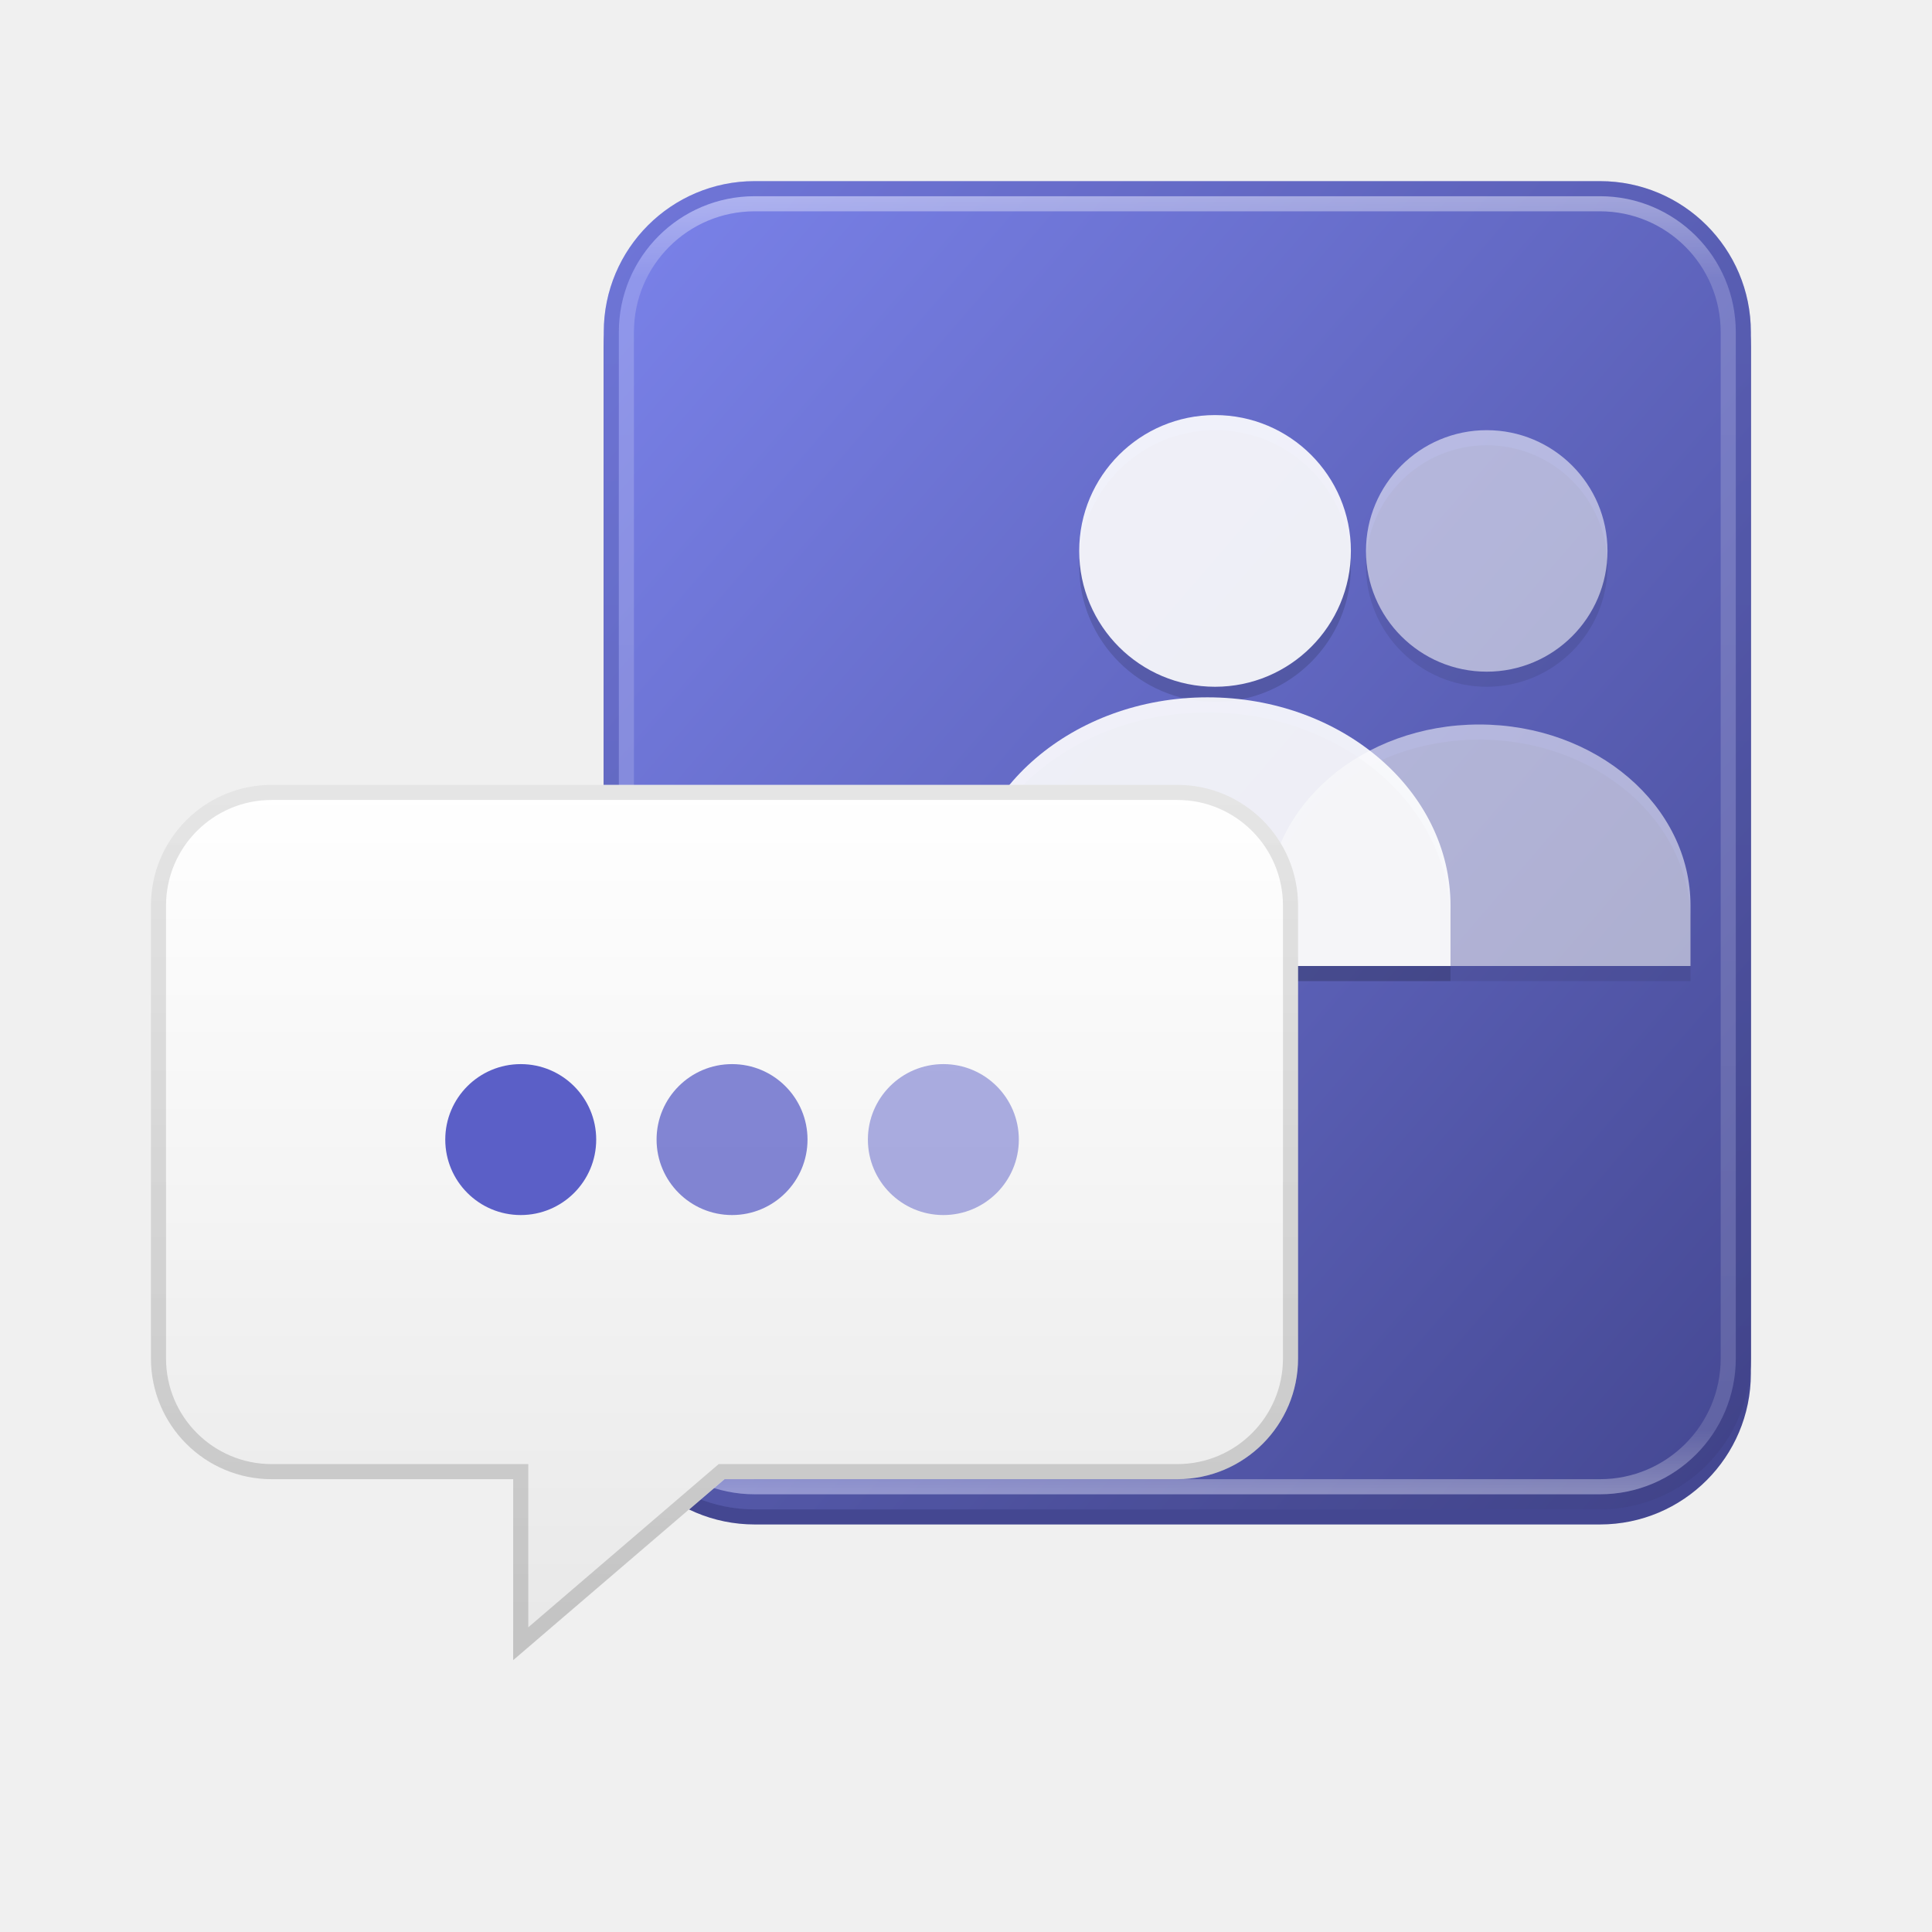
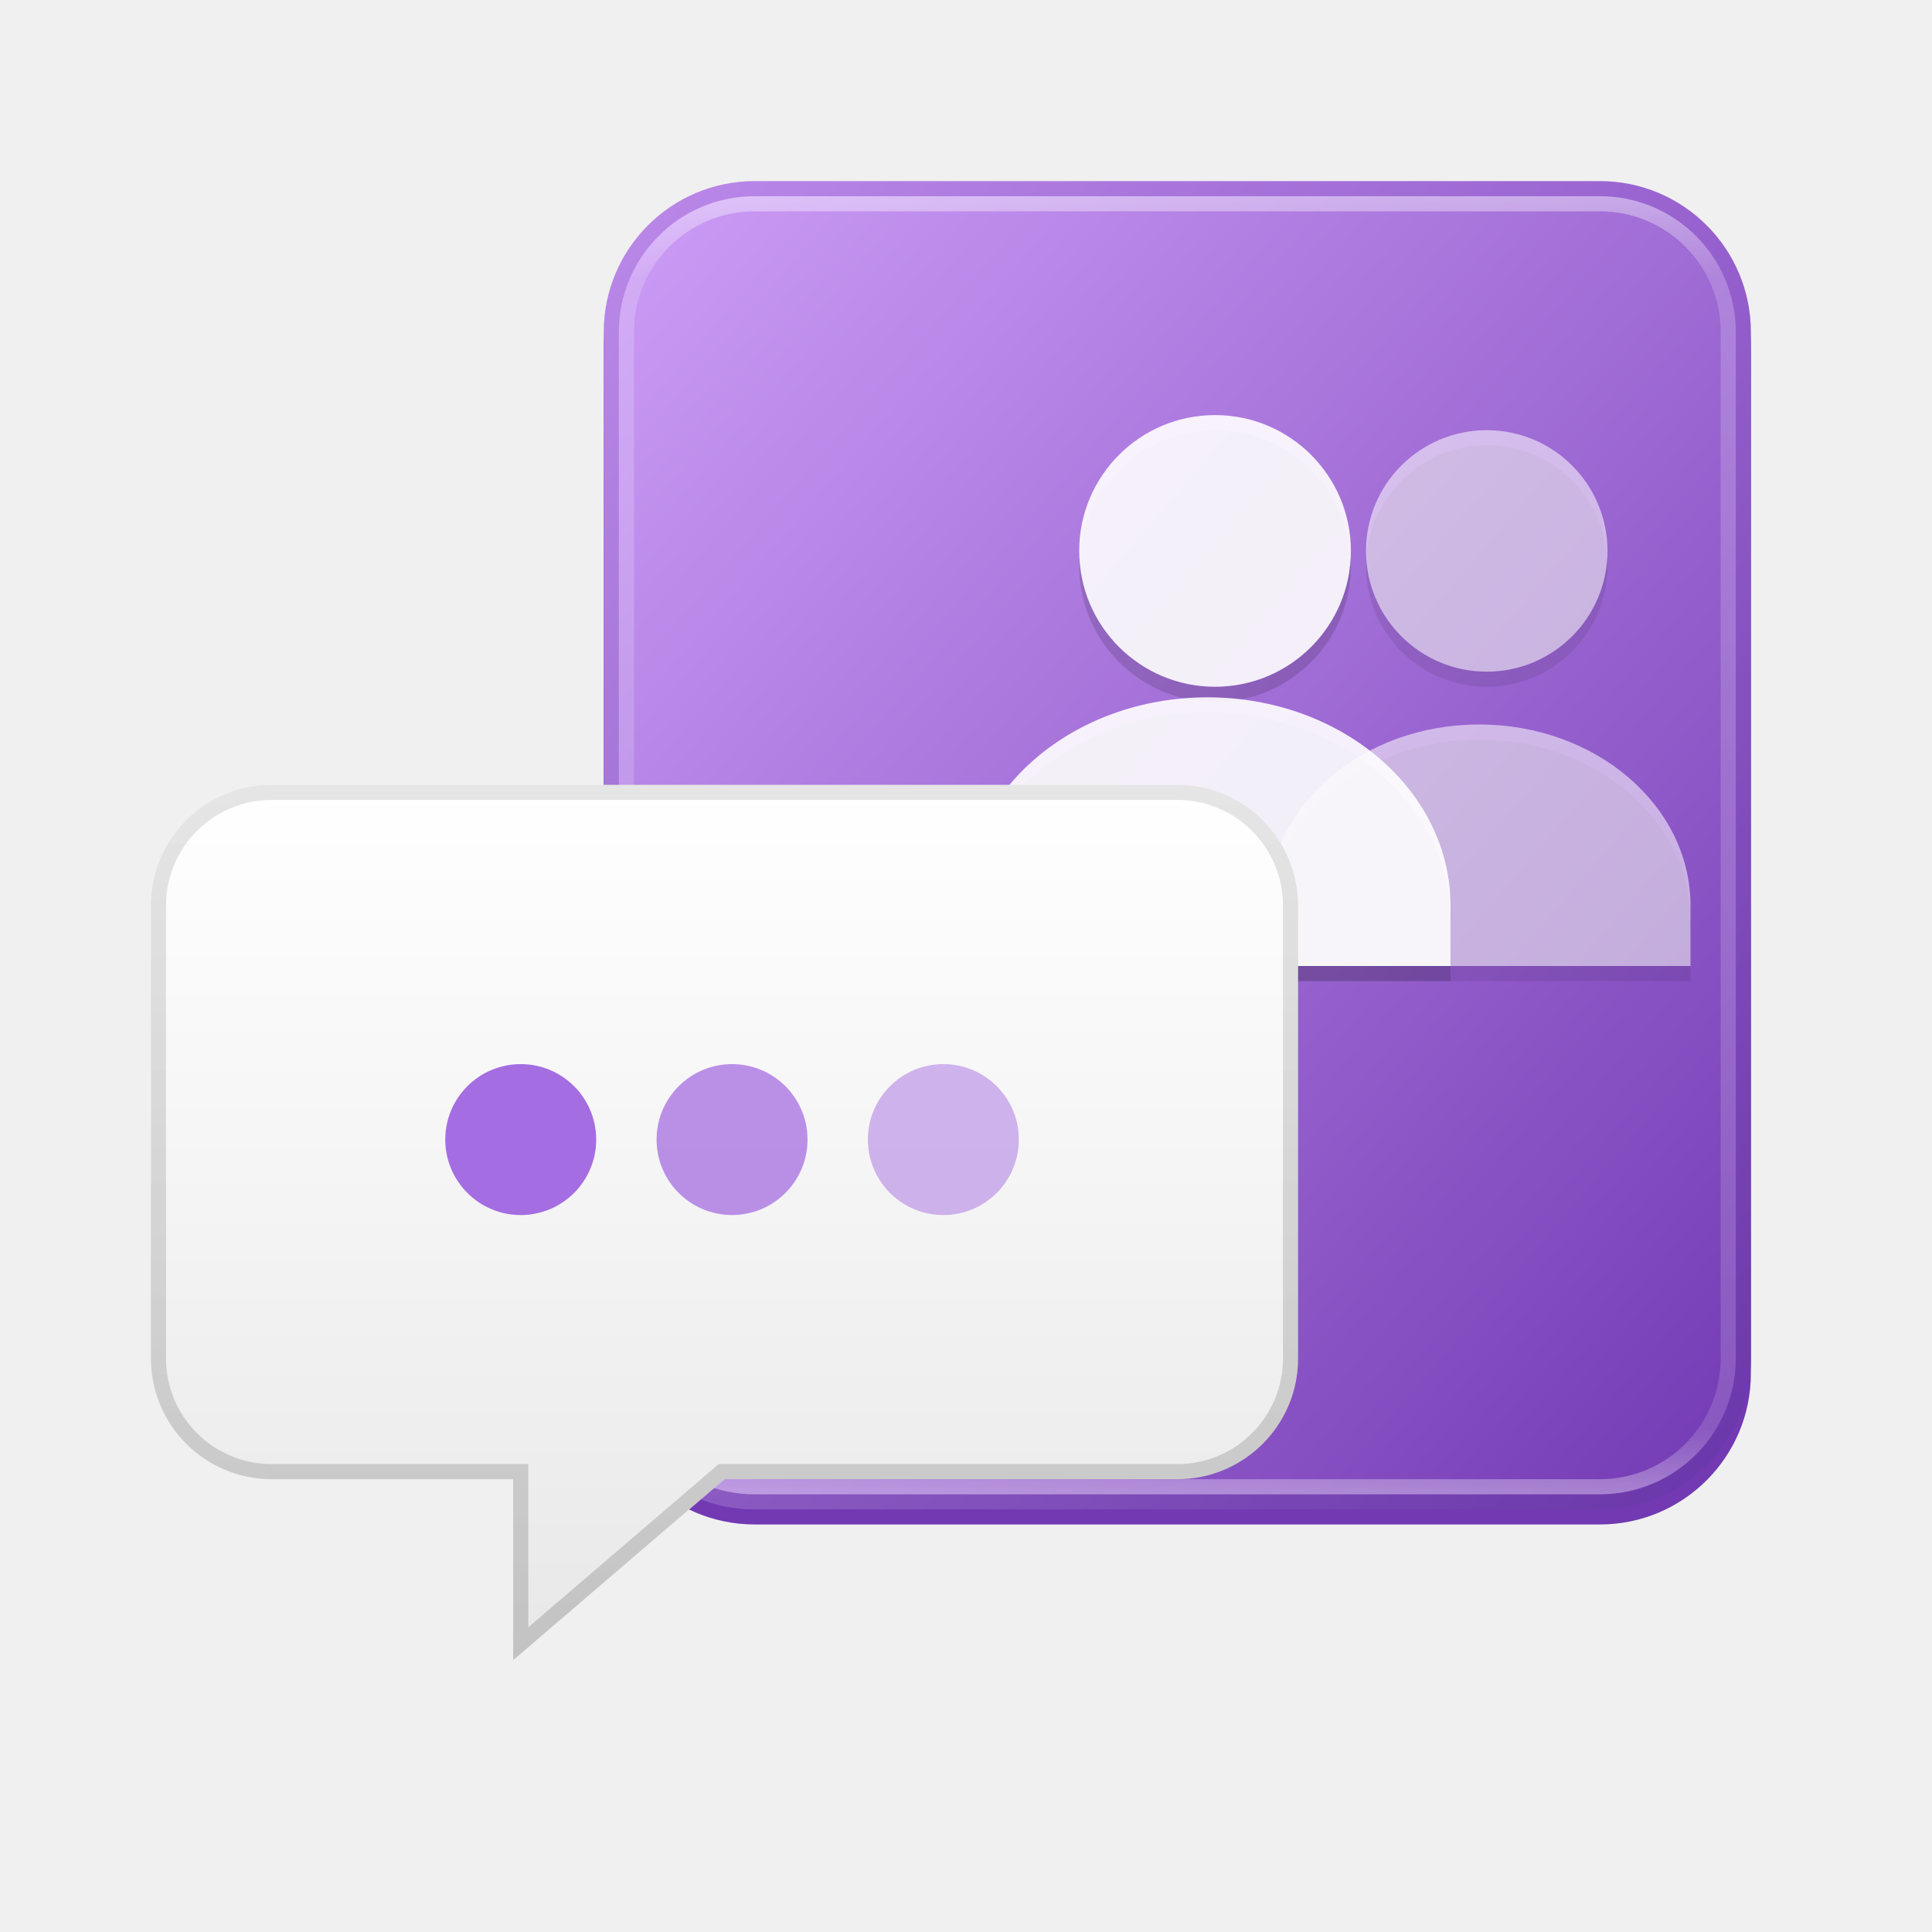
<svg xmlns="http://www.w3.org/2000/svg" width="128" height="128" viewBox="0 0 128 128">
  <defs>
    <filter id="sh" x="-20%" y="-20%" width="140%" height="150%">
      <feGaussianBlur in="SourceAlpha" stdDeviation="1" />
      <feOffset dy="1" />
      <feComponentTransfer>
        <feFuncA type="linear" slope=".3" />
      </feComponentTransfer>
      <feMerge>
        <feMergeNode />
        <feMergeNode in="SourceGraphic" />
      </feMerge>
    </filter>
    <radialGradient id="sol">
      <stop offset="0" stop-opacity="0" />
      <stop offset="1" stop-opacity="0" />
    </radialGradient>
    <linearGradient id="hl" x1="0" y1="0" x2="0" y2="1">
      <stop offset="0" stop-color="#fff" stop-opacity=".45" />
      <stop offset=".063" stop-color="#fff" stop-opacity=".2" />
      <stop offset=".95" stop-color="#fff" stop-opacity=".157" />
      <stop offset="1" stop-color="#fff" stop-opacity=".392" />
    </linearGradient>
    <linearGradient id="bk" x1="0" y1="0" x2="1" y2="1">
-       <stop offset="0" stop-color="#7b83eb" />
-       <stop offset="1" stop-color="#444791" />
+       <stop offset="0" stop-color="#cd9ef7" />
+       <stop offset="1" stop-color="#7239b3" />
    </linearGradient>
    <linearGradient id="bks" x1="0" y1="0" x2="0" y2="1">
-       <stop offset="0" stop-color="#444791" stop-opacity="1" />
-       <stop offset="1" stop-color="#2b2c5e" stop-opacity="1" />
+       <stop offset="0" stop-color="#7239b3" stop-opacity="1" />
+       <stop offset="1" stop-color="#452981" stop-opacity="1" />
    </linearGradient>
    <linearGradient id="pp" x1="0" y1="0" x2="0" y2="1">
      <stop offset="0" stop-color="#ffffff" stop-opacity="1" />
      <stop offset="1" stop-color="#e8e8e8" stop-opacity="1" />
    </linearGradient>
    <linearGradient id="pps" x1="0" y1="0" x2="0" y2="1">
      <stop offset="0" stop-color="#000" stop-opacity="0.1" />
      <stop offset="1" stop-color="#000" stop-opacity="0.16" />
    </linearGradient>
    <linearGradient id="ac" x1="0" y1="0" x2="0" y2="1">
-       <stop offset="0" stop-color="#7b83eb" stop-opacity="1" />
-       <stop offset="1" stop-color="#444791" stop-opacity="1" />
+       <stop offset="0" stop-color="#cd9ef7" stop-opacity="1" />
+       <stop offset="1" stop-color="#7239b3" stop-opacity="1" />
    </linearGradient>
  </defs>
-   <rect x="40" y="13" width="76" height="88" rx="10" fill="#444791" />
+   <rect x="40" y="13" width="76" height="88" rx="10" fill="#7239b3" />
  <rect x="40" y="12" width="76" height="88" rx="10" fill="url(#bk)" />
  <rect x="40.5" y="12.5" width="75" height="87" rx="9.5" fill="none" stroke="url(#bks)" stroke-width="1" opacity="0.2" />
  <rect x="41.5" y="13.5" width="73" height="85" rx="8.5" fill="none" stroke="url(#hl)" stroke-width="1" opacity=".9" />
  <g transform="translate(0,1)" opacity=".16">
    <g opacity=".55">
      <circle cx="98.5" cy="36.5" r="8" fill="#000" />
      <path d="M84,60 a14,12 0 0 1 28,0 v4 h-28 z" fill="#000" />
    </g>
  </g>
  <g opacity=".55">
    <circle cx="98.5" cy="36.5" r="8" fill="#fff" />
    <path d="M84,60 a14,12 0 0 1 28,0 v4 h-28 z" fill="#fff" />
  </g>
  <g transform="translate(0,1)" opacity=".16">
    <g opacity=".9">
      <circle cx="80.5" cy="36.5" r="9" fill="#000" />
      <path d="M63.9,60 a16.1,13.8 0 0 1 32.2,0 v4 h-32.2 z" fill="#000" />
    </g>
  </g>
  <g opacity=".9">
    <circle cx="80.5" cy="36.5" r="9" fill="#fff" />
    <path d="M63.9,60 a16.1,13.8 0 0 1 32.2,0 v4 h-32.2 z" fill="#fff" />
  </g>
  <path d="M18,52 h60 a8,8 0 0 1 8,8 v30 a8,8 0 0 1 -8,8 h-30 l-14,12 v-12 h-16 a8,8 0 0 1 -8,-8 v-30 a8,8 0 0 1 8,-8 z" fill="url(#pp)" />
  <path d="M18,52.5 h60 a7.5,7.5 0 0 1 7.5,7.5 v30 a7.5,7.5 0 0 1 -7.5,7.5 h-30.2 l-13.3,11.4 v-11.4 h-16.5 a7.5,7.5 0 0 1 -7.5,-7.5 v-30 a7.5,7.5 0 0 1 7.5,-7.5 z" fill="none" stroke="url(#pps)" stroke-width="1" />
-   <circle cx="34.5" cy="75.5" r="5" fill="#5b5fc7" opacity="1" />
-   <circle cx="48.5" cy="75.5" r="5" fill="#5b5fc7" opacity="0.75" />
-   <circle cx="62.5" cy="75.5" r="5" fill="#5b5fc7" opacity="0.5" />
+   <circle cx="34.5" cy="75.5" r="5" fill="#a56de2" opacity="1" />
+   <circle cx="48.5" cy="75.5" r="5" fill="#a56de2" opacity="0.75" />
+   <circle cx="62.5" cy="75.5" r="5" fill="#a56de2" opacity="0.5" />
</svg>
